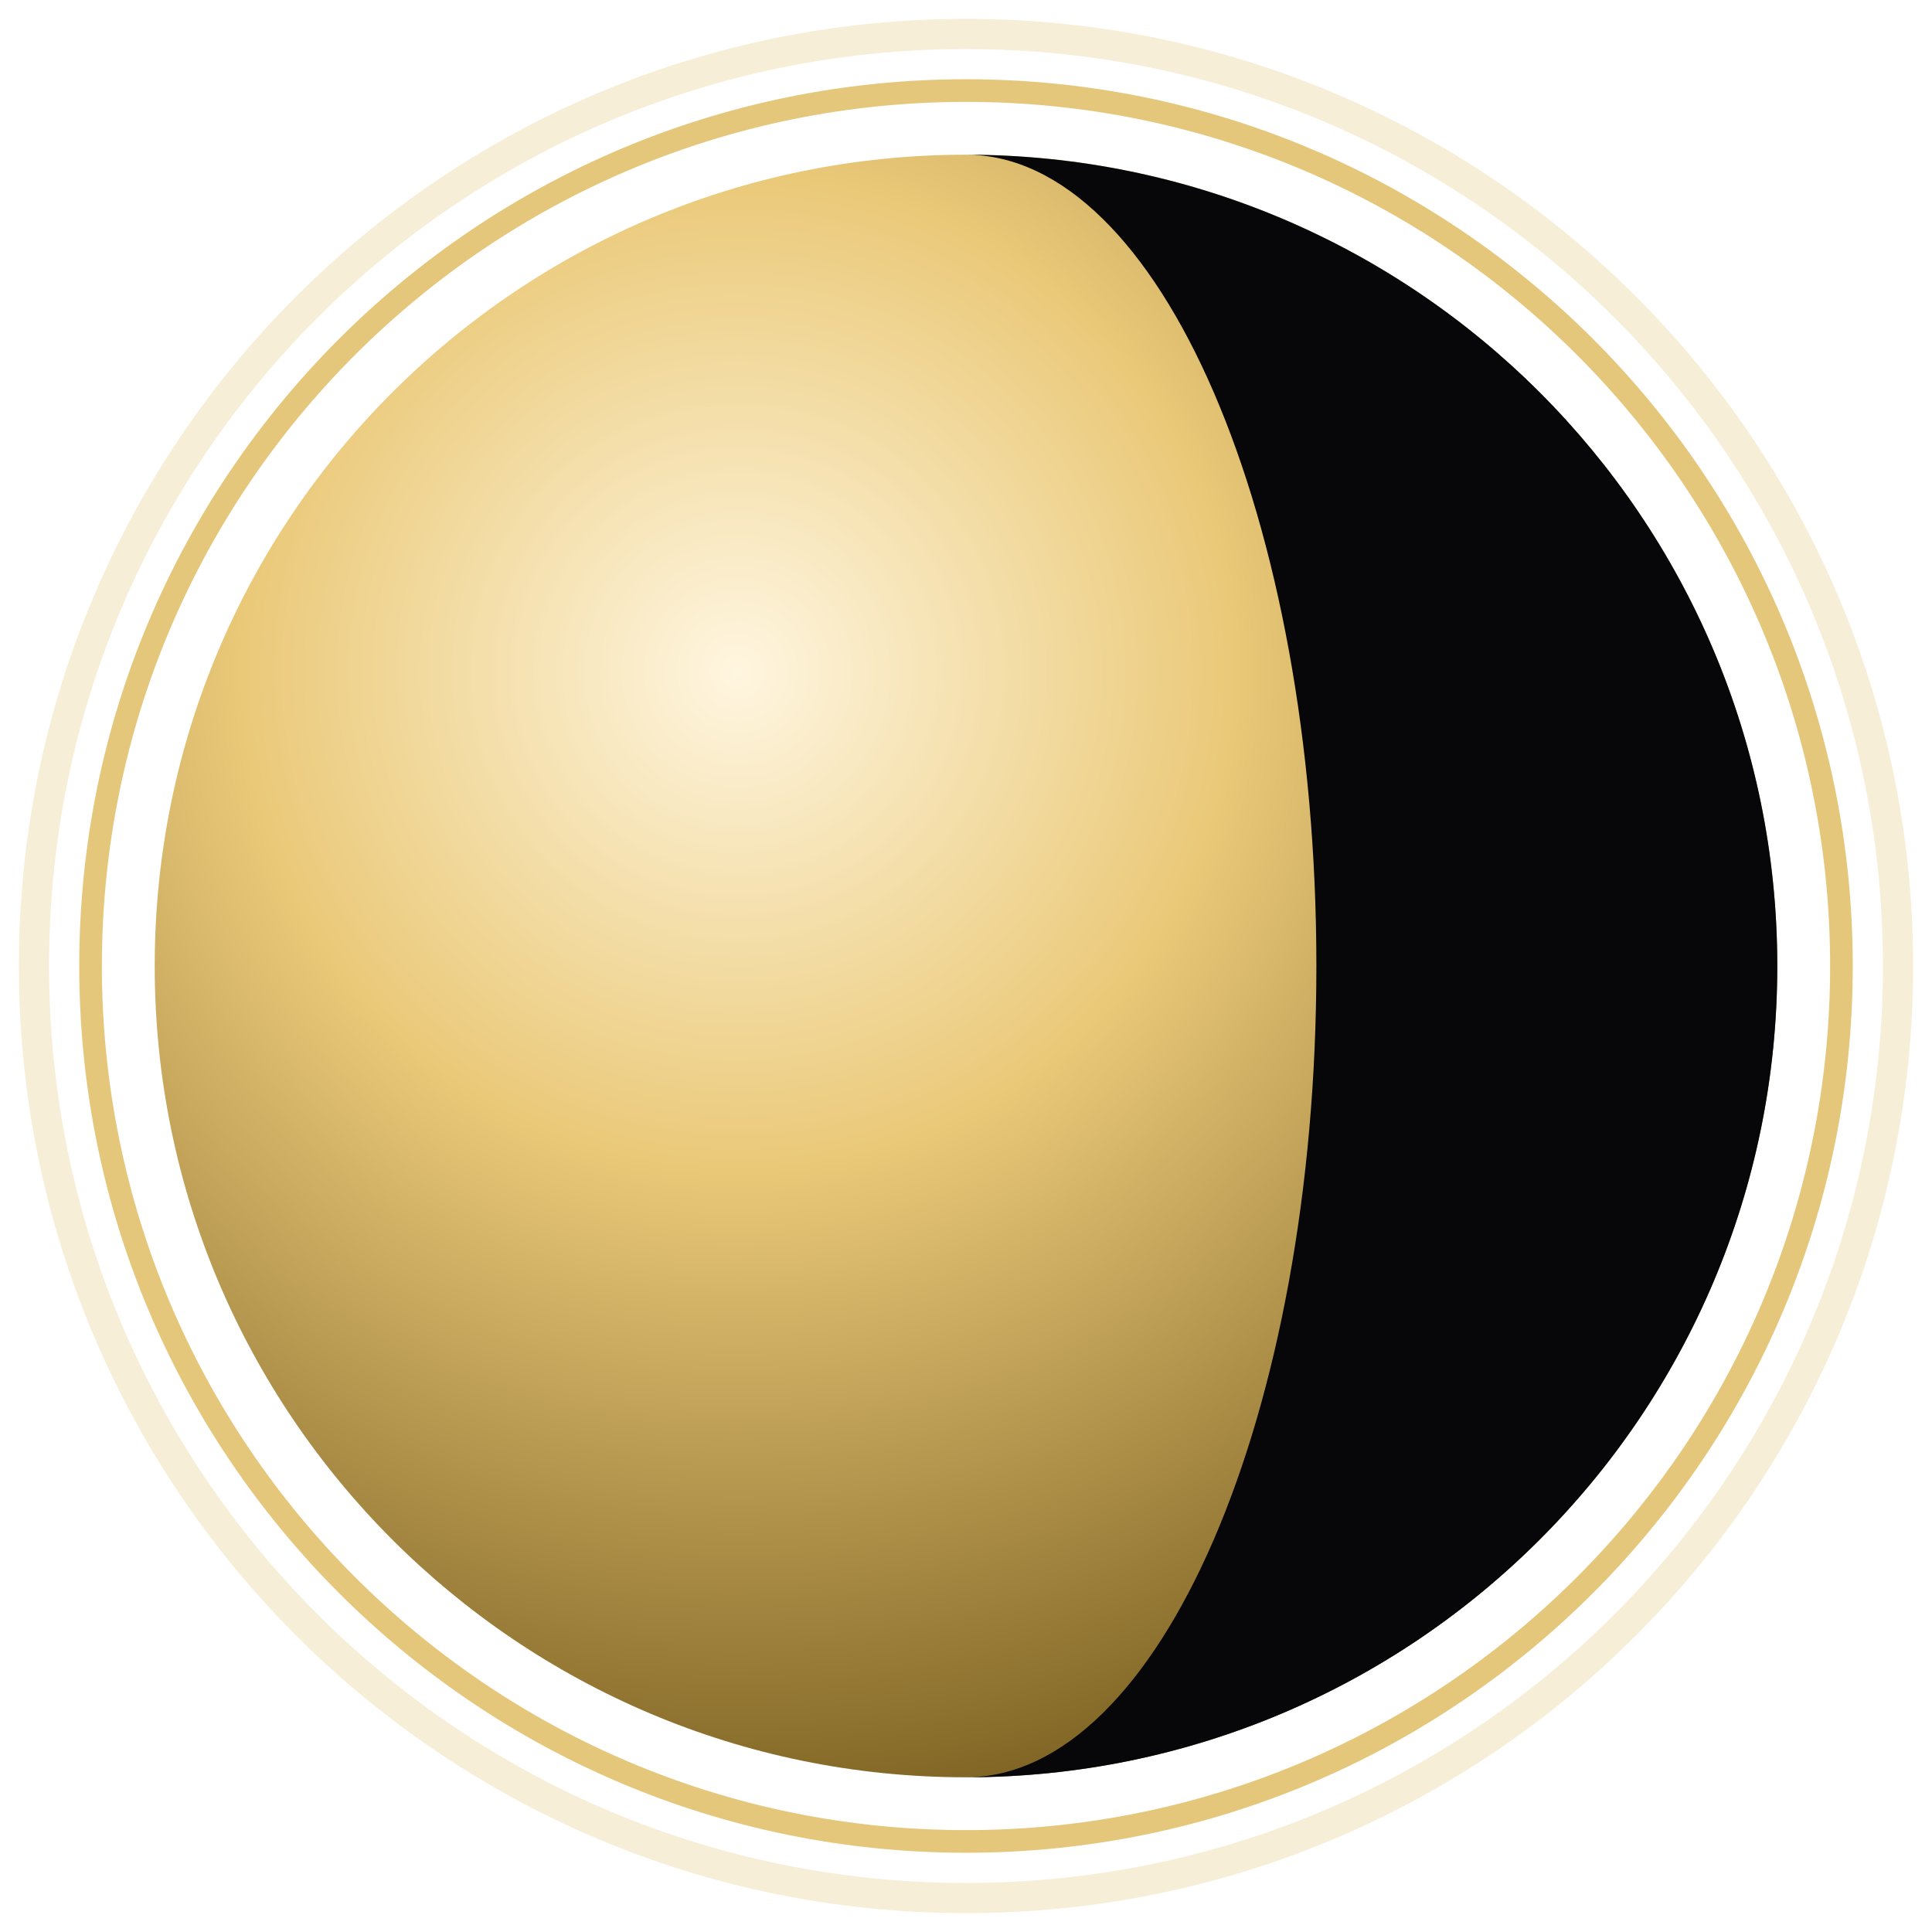
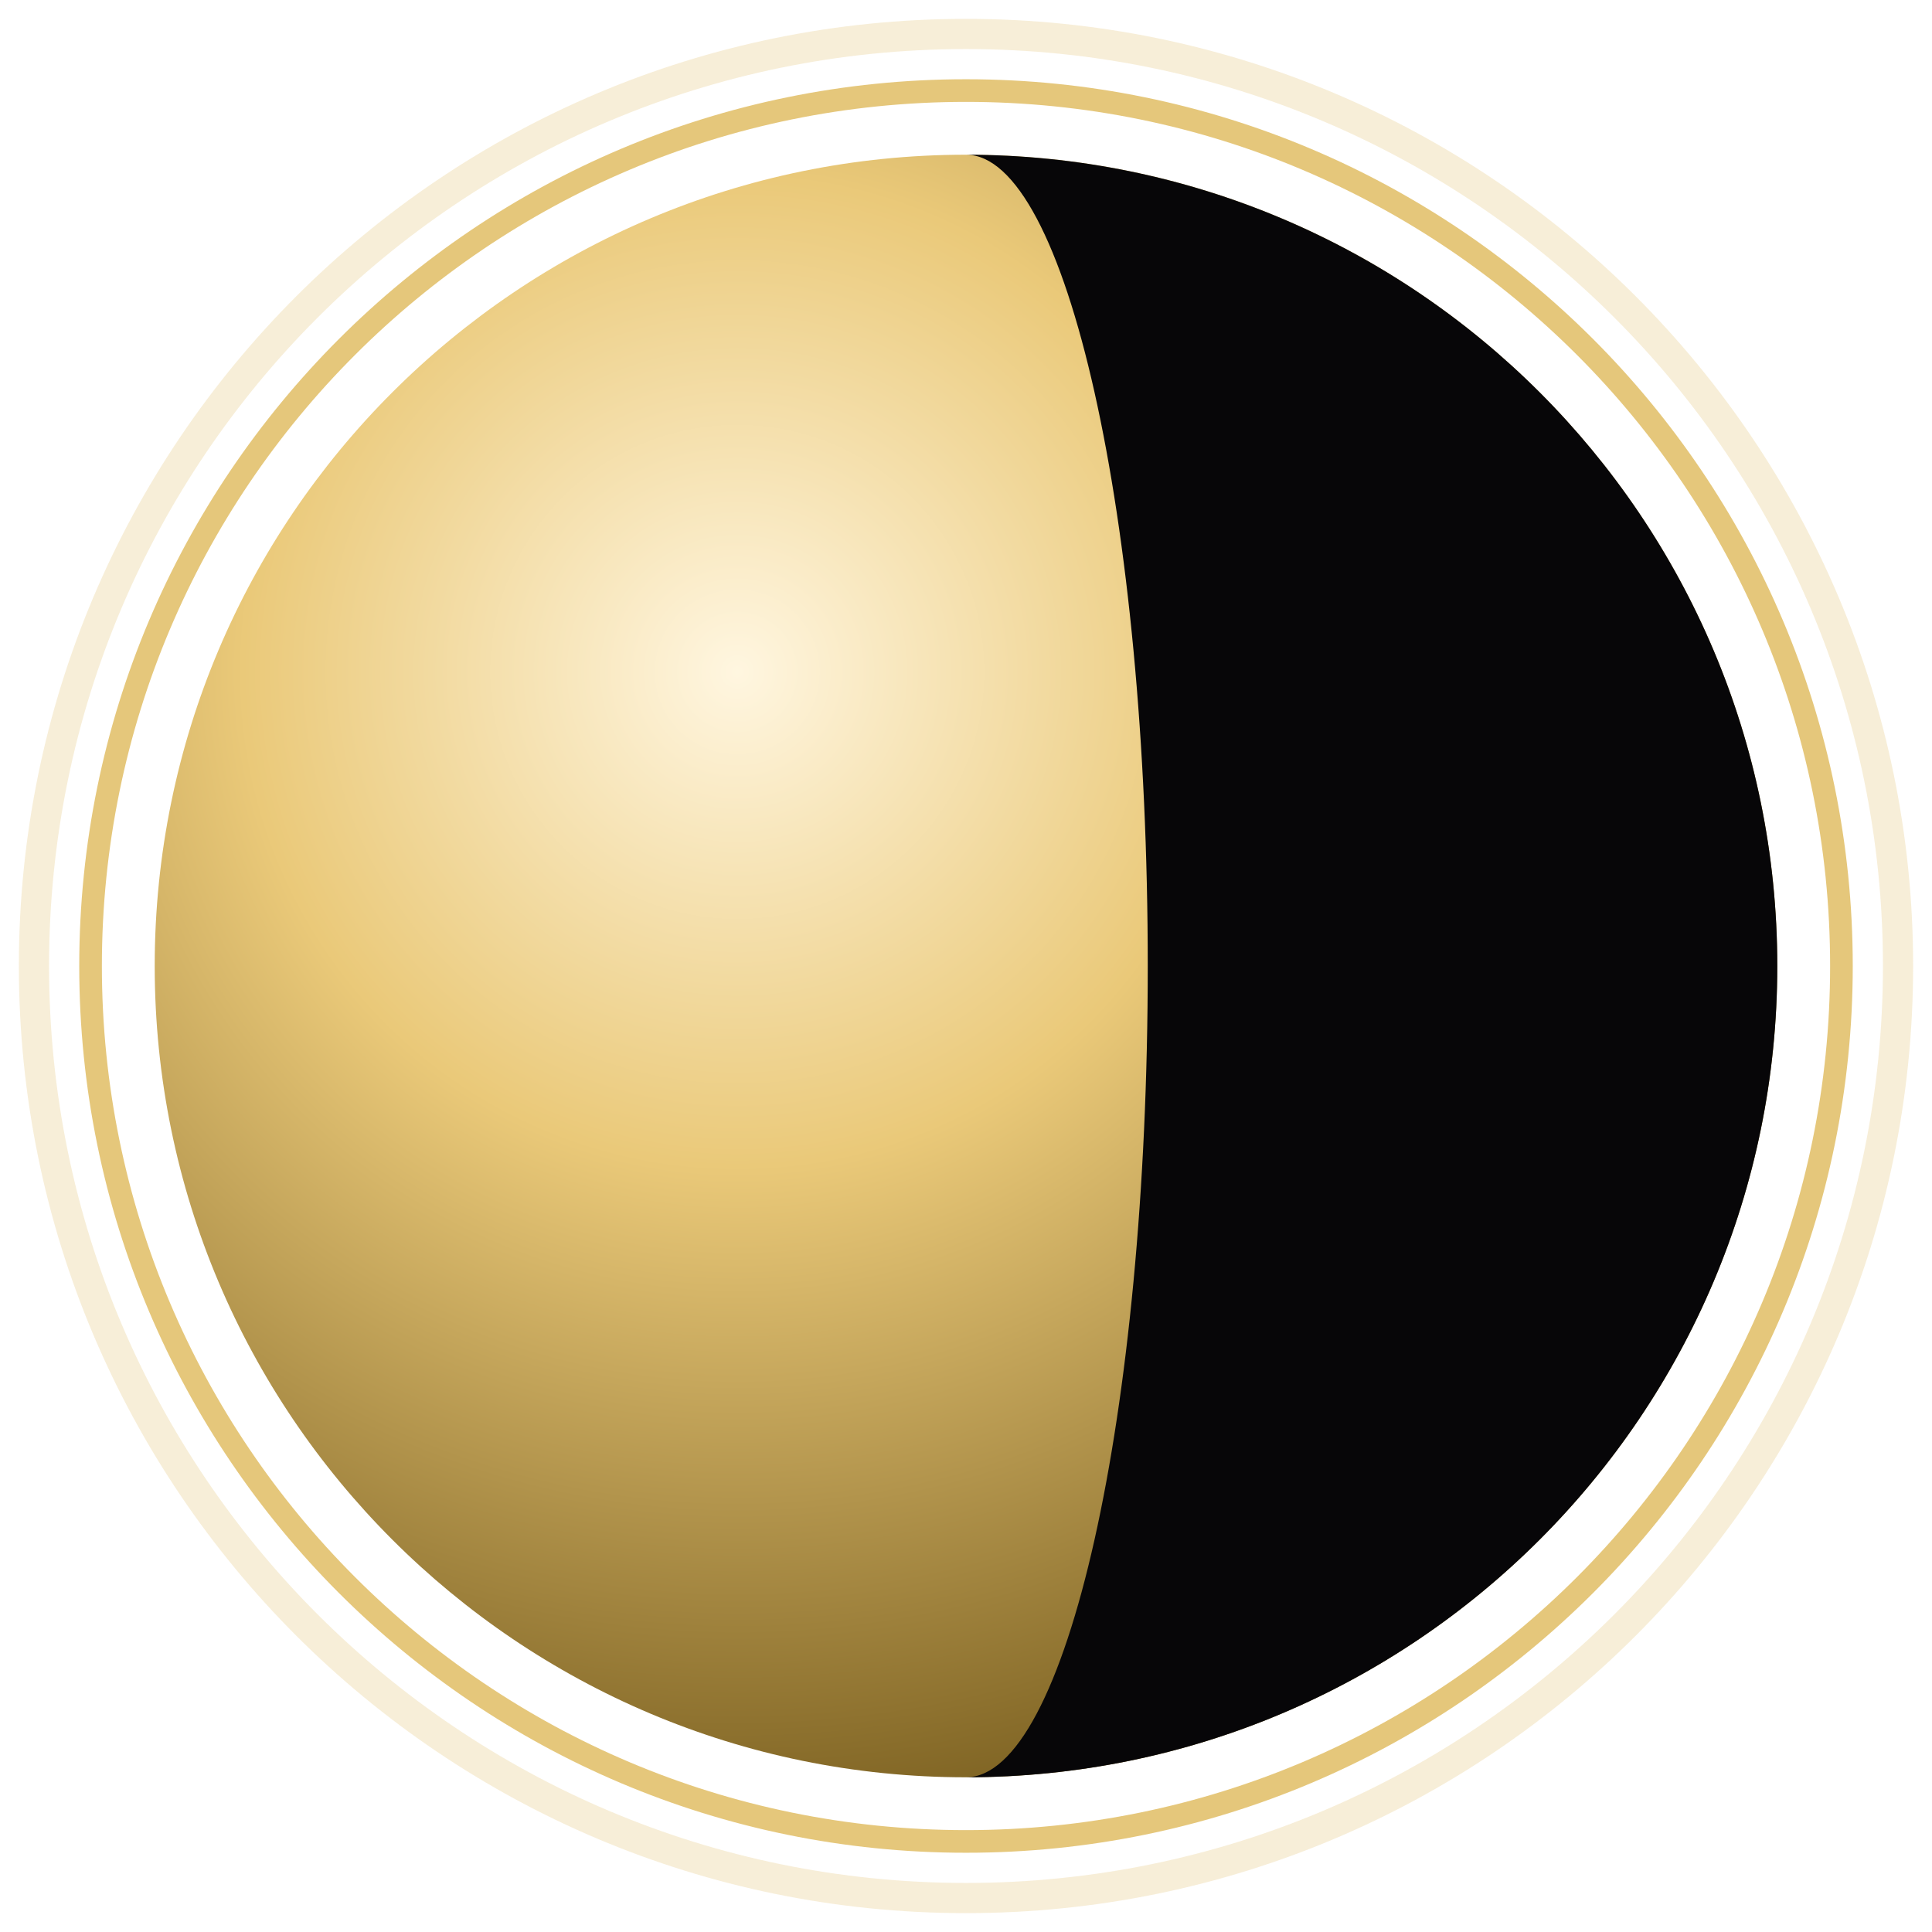
<svg xmlns="http://www.w3.org/2000/svg" viewBox="0 0 512 512" width="512" height="512">
  <defs>
    <radialGradient id="moonGold" cx="36%" cy="32%" r="72%">
      <stop offset="0%" stop-color="#FFF6E0" />
      <stop offset="42%" stop-color="#EAC979" />
      <stop offset="100%" stop-color="#7A5F1F" />
    </radialGradient>
  </defs>
  <circle cx="256" cy="256" r="215" fill="url(#moonGold)" />
-   <path d="M 256 41 A 215 215 0 0 1 256 471 A 92.854 215 0 0 0 256 41 Z" fill="#070608" fill-opacity="1.0" />
+   <path d="M 256 41 A 215 215 0 0 1 256 471 A 48.167 215 0 0 0 256 41 Z" fill="#070608" fill-opacity="1.0" />
  <circle cx="256" cy="256" r="247" fill="none" stroke="#E5C77B" stroke-opacity="0.3" stroke-width="8.0" />
  <circle cx="256" cy="256" r="232" fill="none" stroke="#E5C77B" stroke-opacity="1.0" stroke-width="6.0" />
</svg>
